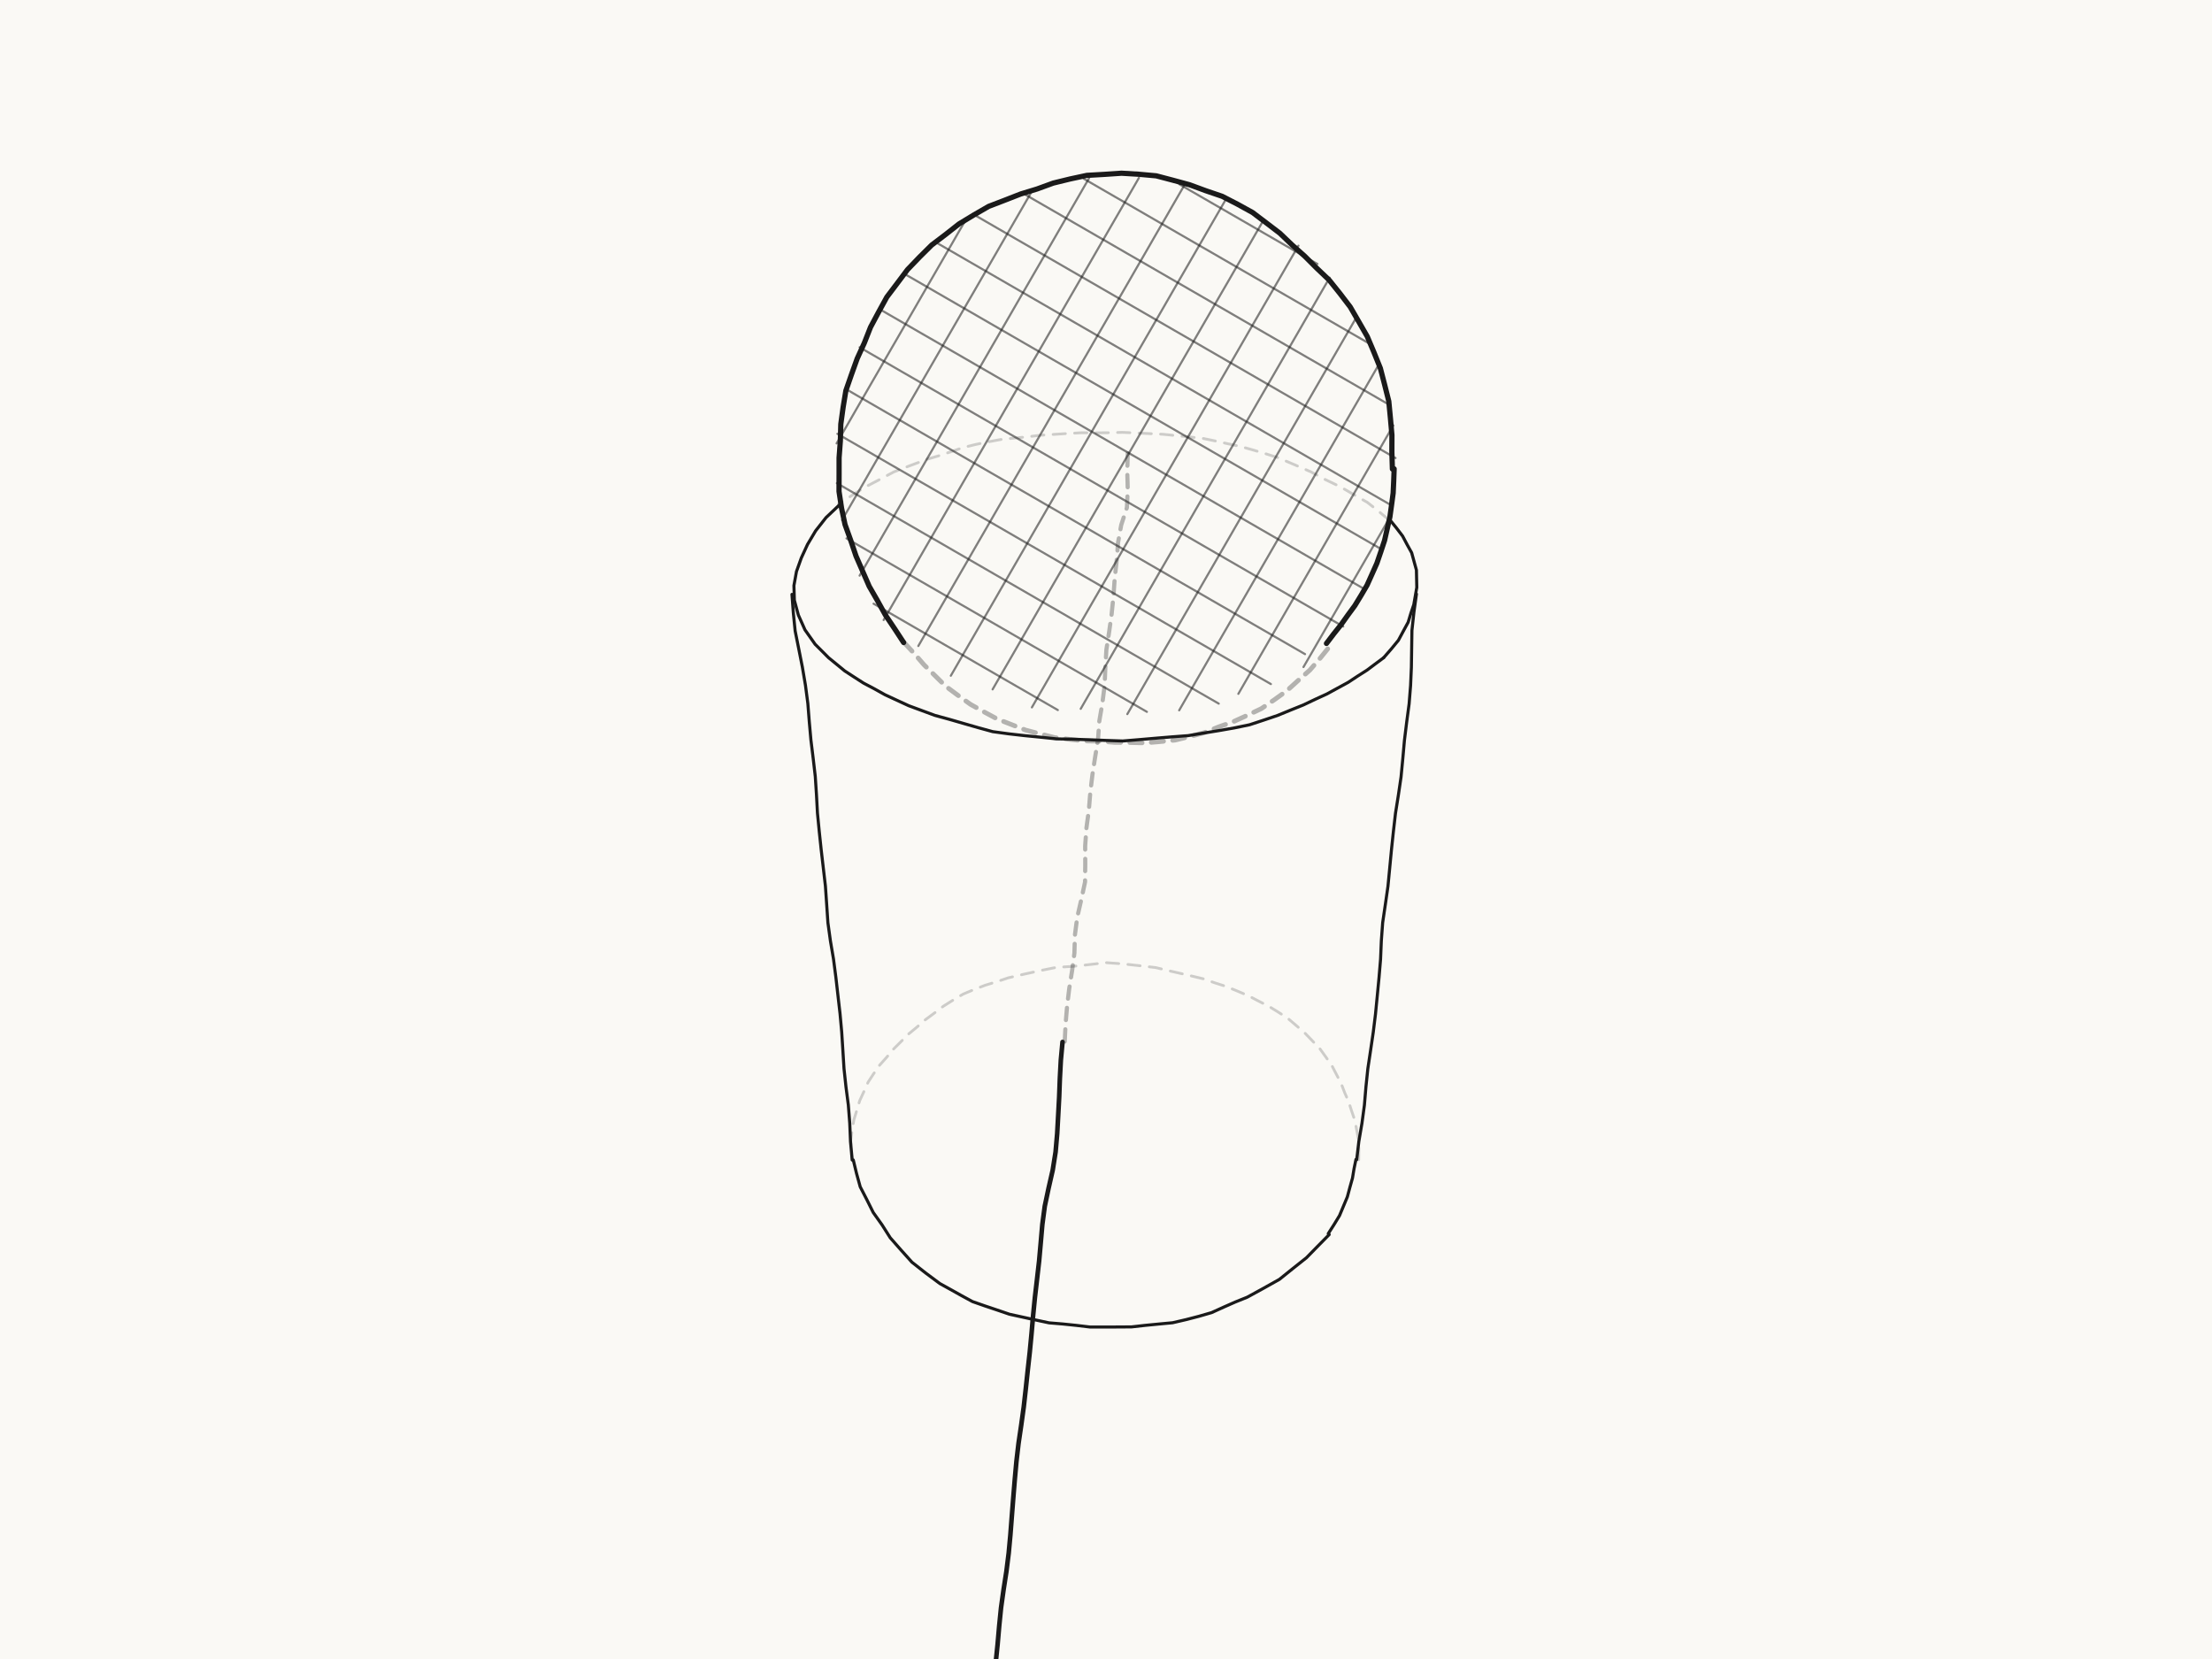
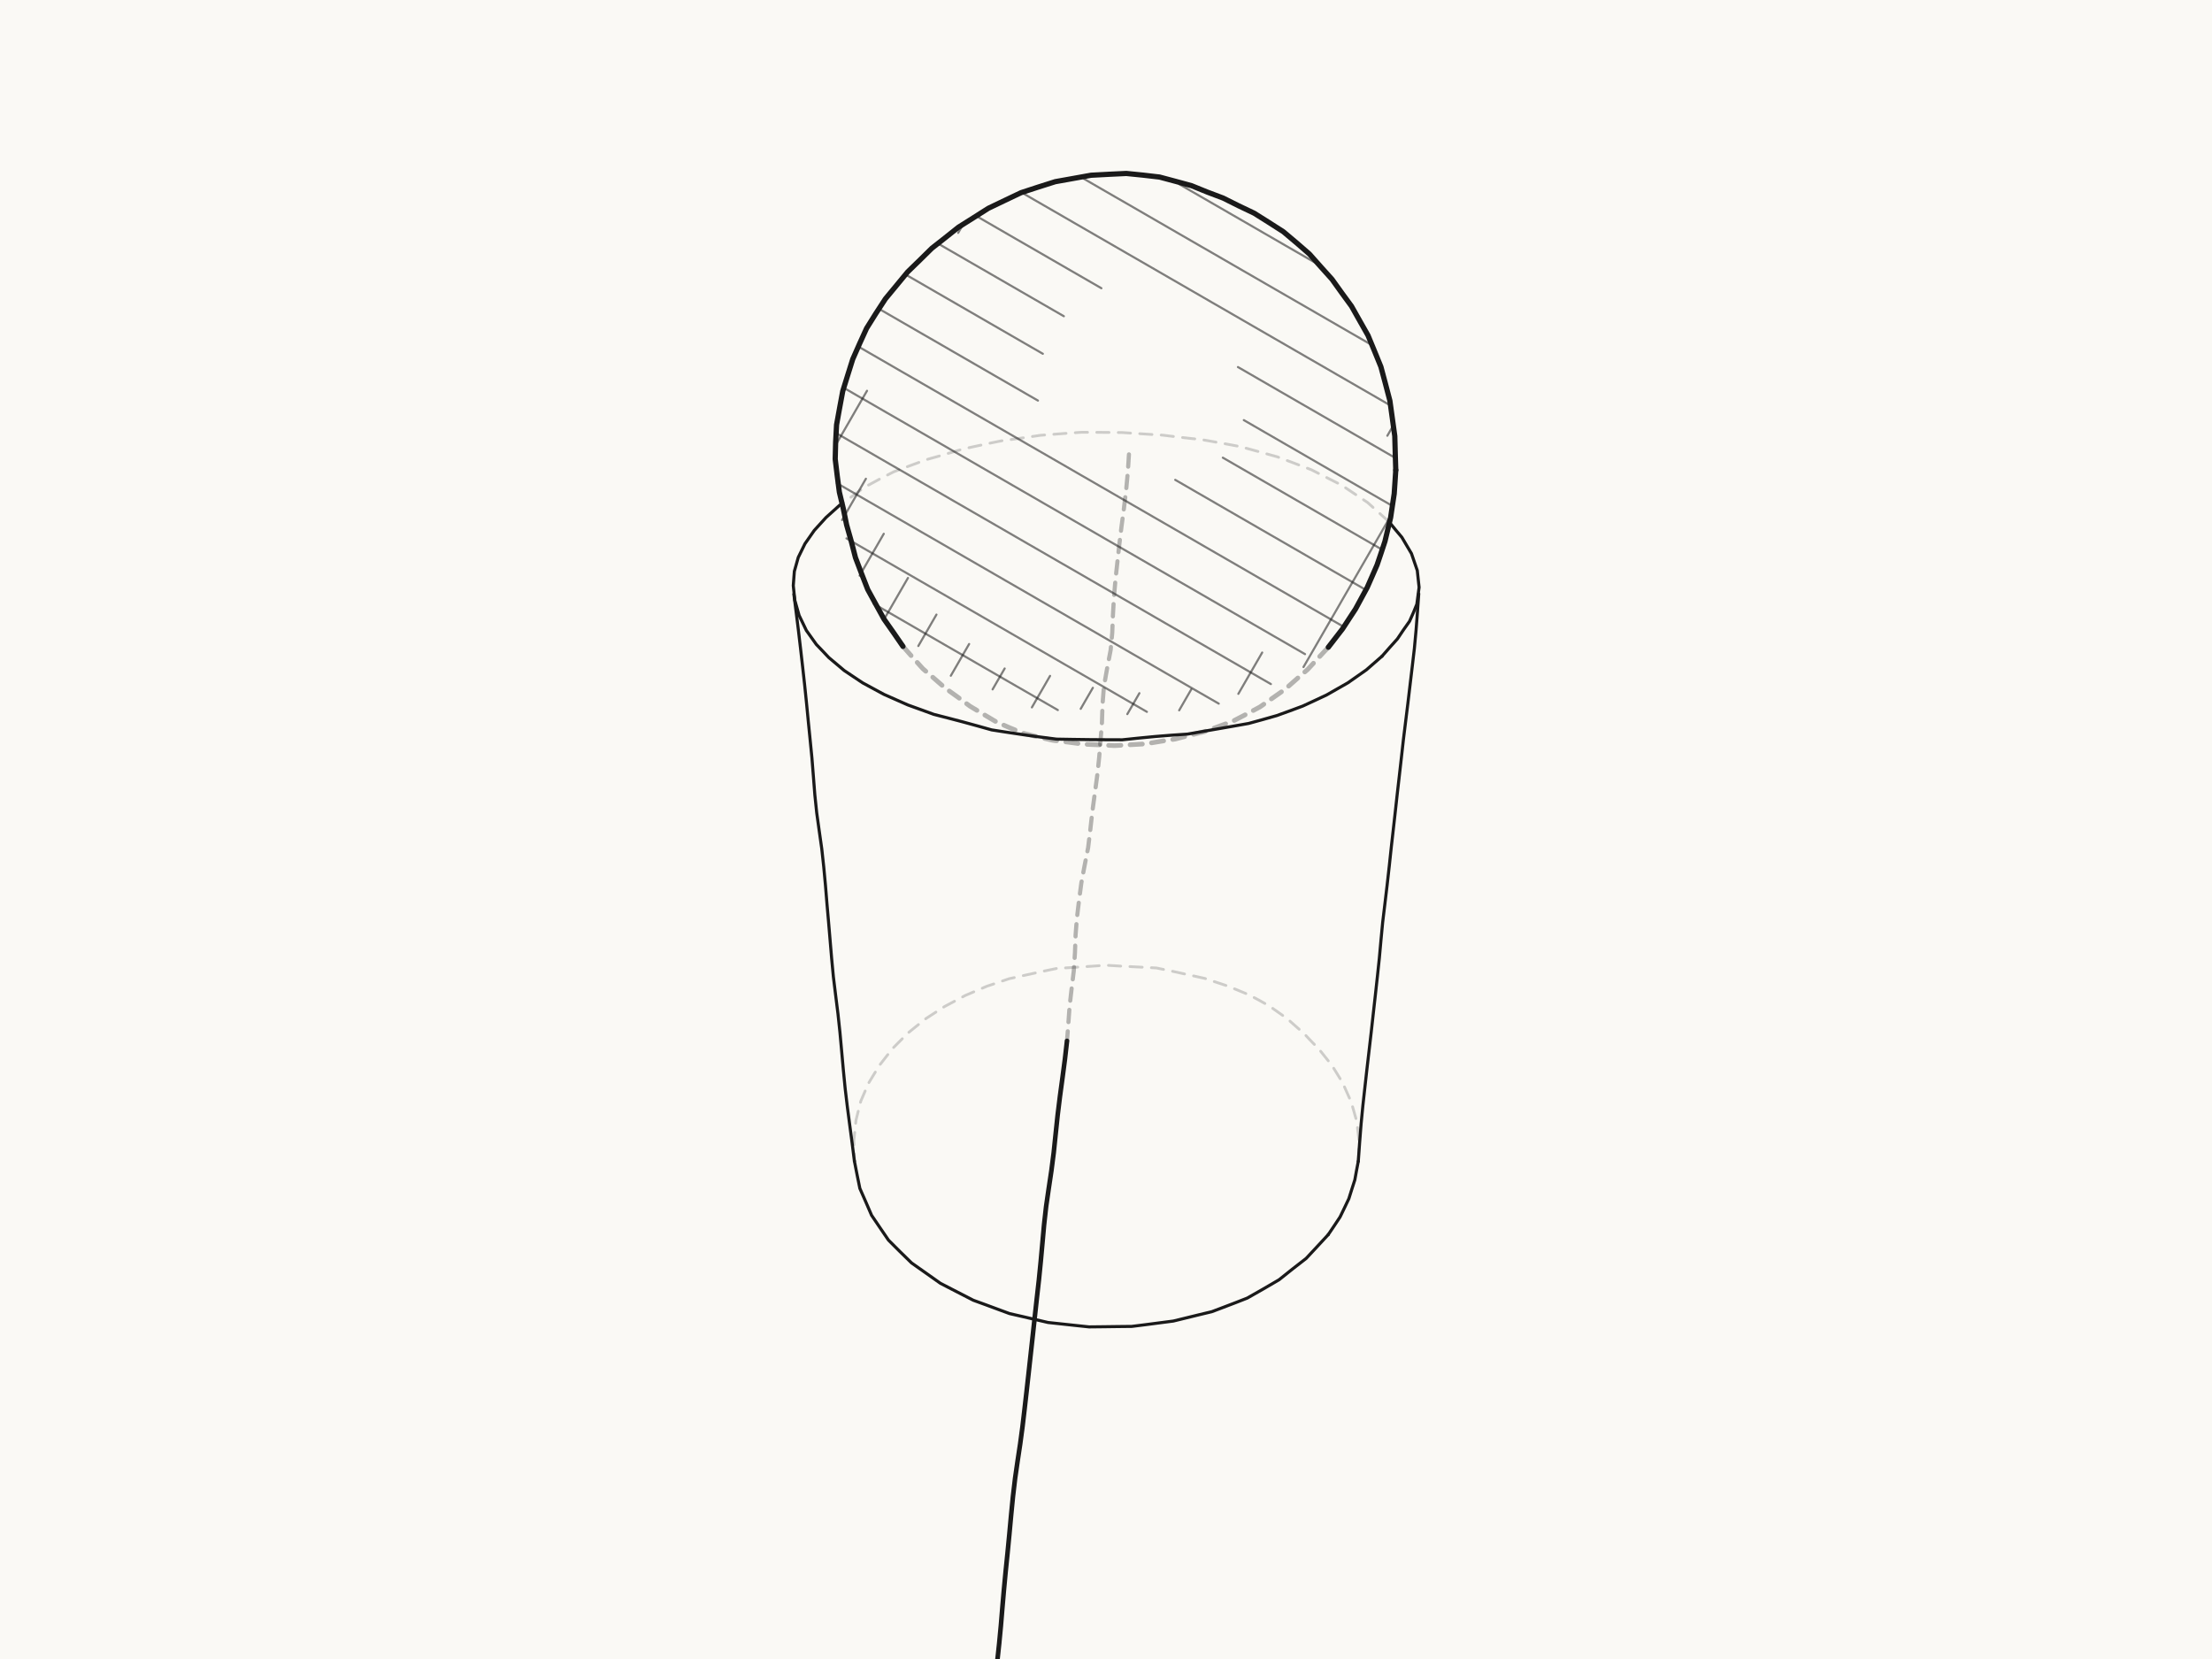
<svg xmlns="http://www.w3.org/2000/svg" viewBox="0 0 720 540" width="720" height="540">
  <rect width="720" height="540" fill="#faf9f5" />
  <polyline points="383.89,59.98 387.35,61.98 390.8,63.97 394.26,65.97 397.72,67.96 401.17,69.96 404.63,71.95 408.09,73.95 411.54,75.95 415,77.94 418.45,79.94 421.91,81.93 425.37,83.93 428.82,85.92" fill="none" stroke="#1a1a1a" stroke-width="0.7" stroke-opacity="0.55" stroke-linecap="round" stroke-linejoin="round" />
  <polyline points="352.79,58.19 356.25,60.19 359.71,62.19 363.17,64.19 366.64,66.18 370.1,68.18 373.56,70.18 377.02,72.18 380.48,74.18 383.94,76.18 387.41,78.18 390.87,80.18 394.33,82.17 397.79,84.17 401.25,86.17 404.71,88.17 408.18,90.17 411.64,92.17 415.1,94.17 418.56,96.16 422.02,98.16 425.49,100.16 428.95,102.16 432.41,104.16 435.87,106.16 439.33,108.16 442.79,110.15 446.26,112.15" fill="none" stroke="#1a1a1a" stroke-width="0.7" stroke-opacity="0.55" stroke-linecap="round" stroke-linejoin="round" />
  <polyline points="332.9,62.87 336.32,64.85 339.73,66.82 343.15,68.79 346.56,70.76 349.98,72.74 353.4,74.71 356.81,76.68 360.23,78.65 363.65,80.63 367.06,82.6 370.48,84.57 373.9,86.54 377.31,88.51 380.73,90.49 384.15,92.46 387.56,94.43 390.98,96.4 394.39,98.38 397.81,100.35 401.23,102.32 404.64,104.29 408.06,106.27 411.48,108.24 414.89,110.21 418.31,112.18 421.73,114.16 425.14,116.13 428.56,118.1 431.98,120.07 435.39,122.05 438.81,124.02 442.22,125.99 445.64,127.96 449.06,129.94 452.47,131.91" fill="none" stroke="#1a1a1a" stroke-width="0.7" stroke-opacity="0.55" stroke-linecap="round" stroke-linejoin="round" />
-   <polyline points="317.47,70.13 320.89,72.1 324.31,74.08 327.72,76.05 331.14,78.03 334.56,80 337.98,81.97 341.4,83.95 344.82,85.92 348.24,87.9 351.66,89.87 355.08,91.84 358.5,93.82 361.92,95.79 365.34,97.77 368.75,99.74 372.17,101.71 375.59,103.69 379.01,105.66 382.43,107.64 385.85,109.61 389.27,111.58 392.69,113.56 396.11,115.53 399.53,117.51 402.95,119.48 406.37,121.45 409.79,123.43 413.2,125.4 416.62,127.38 420.04,129.35 423.46,131.33 426.88,133.3 430.3,135.27 433.72,137.25 437.14,139.22 440.56,141.2 443.98,143.17 447.4,145.14 450.82,147.12 454.23,149.09" fill="none" stroke="#1a1a1a" stroke-width="0.7" stroke-opacity="0.55" stroke-linecap="round" stroke-linejoin="round" />
-   <polyline points="304.93,79.05 308.37,81.04 311.82,83.03 315.26,85.02 318.71,87.01 322.16,89 325.6,90.99 329.05,92.98 332.49,94.97 335.94,96.96 339.39,98.95 342.83,100.94 346.28,102.93 349.72,104.92 353.17,106.91 356.62,108.9 360.06,110.89 363.51,112.88 366.95,114.87 370.4,116.86 373.85,118.85 377.29,120.83 380.74,122.82 384.18,124.81 387.63,126.8 391.08,128.79 394.52,130.78 397.97,132.77 401.41,134.76 404.86,136.75 408.31,138.74 411.75,140.73 415.2,142.72 418.64,144.71 422.09,146.7 425.54,148.69 428.98,150.68 432.43,152.67 435.88,154.66 439.32,156.65 442.77,158.64 446.21,160.63 449.66,162.62 453.11,164.61" fill="none" stroke="#1a1a1a" stroke-width="0.7" stroke-opacity="0.55" stroke-linecap="round" stroke-linejoin="round" />
-   <polyline points="294.63,89.28 298.08,91.27 301.53,93.26 304.97,95.25 308.42,97.24 311.87,99.23 315.31,101.22 318.76,103.21 322.2,105.2 325.65,107.19 329.1,109.18 332.54,111.17 335.99,113.16 339.44,115.15 342.88,117.14 346.33,119.13 349.78,121.11 353.22,123.1 356.67,125.09 360.12,127.08 363.56,129.07 367.01,131.06 370.46,133.05 373.9,135.04 377.35,137.03 380.8,139.02 384.24,141.01 387.69,143 391.14,144.99 394.58,146.98 398.03,148.97 401.48,150.96 404.92,152.95 408.37,154.94 411.82,156.93 415.26,158.92 418.71,160.91 422.15,162.9 425.6,164.89 429.05,166.88 432.49,168.87 435.94,170.86 439.39,172.85 442.83,174.84 446.28,176.83 449.73,178.82" fill="none" stroke="#1a1a1a" stroke-width="0.7" stroke-opacity="0.55" stroke-linecap="round" stroke-linejoin="round" />
-   <polyline points="286.29,100.63 289.73,102.61 293.17,104.6 296.6,106.58 300.04,108.57 303.48,110.55 306.92,112.53 310.35,114.52 313.79,116.5 317.23,118.49 320.66,120.47 324.1,122.46 327.54,124.44 330.97,126.42 334.41,128.41 337.85,130.39 341.29,132.38 344.72,134.36 348.16,136.35 351.6,138.33 355.03,140.32 358.47,142.3 361.91,144.28 365.34,146.27 368.78,148.25 372.22,150.24 375.66,152.22 379.09,154.21 382.53,156.19 385.97,158.17 389.4,160.16 392.84,162.14 396.28,164.13 399.71,166.11 403.15,168.1 406.59,170.08 410.03,172.07 413.46,174.05 416.9,176.03 420.34,178.02 423.77,180 427.21,181.99 430.65,183.97 434.08,185.96 437.52,187.94 440.96,189.92 444.4,191.91" fill="none" stroke="#1a1a1a" stroke-width="0.7" stroke-opacity="0.55" stroke-linecap="round" stroke-linejoin="round" />
+   <polyline points="317.47,70.13 320.89,72.1 324.31,74.08 327.72,76.05 331.14,78.03 334.56,80 337.98,81.97 341.4,83.95 344.82,85.92 348.24,87.9 351.66,89.87 355.08,91.84 358.5,93.82" fill="none" stroke="#1a1a1a" stroke-width="0.7" stroke-opacity="0.55" stroke-linecap="round" stroke-linejoin="round" />
+   <polyline points="402.95,119.48 406.37,121.45 409.79,123.43 413.2,125.4 416.62,127.38 420.04,129.35 423.46,131.33 426.88,133.3 430.3,135.27 433.72,137.25 437.14,139.22 440.56,141.2 443.98,143.17 447.4,145.14 450.82,147.12 454.23,149.09" fill="none" stroke="#1a1a1a" stroke-width="0.7" stroke-opacity="0.55" stroke-linecap="round" stroke-linejoin="round" />
+   <polyline points="304.93,79.05 308.37,81.04 311.82,83.03 315.26,85.02 318.71,87.01 322.16,89 325.6,90.99 329.05,92.98 332.49,94.97 335.94,96.96 339.39,98.95 342.83,100.94 346.28,102.93" fill="none" stroke="#1a1a1a" stroke-width="0.7" stroke-opacity="0.55" stroke-linecap="round" stroke-linejoin="round" />
+   <polyline points="404.86,136.75 408.31,138.74 411.75,140.73 415.2,142.72 418.64,144.71 422.09,146.7 425.54,148.69 428.98,150.68 432.43,152.67 435.88,154.66 439.32,156.65 442.77,158.64 446.21,160.63 449.66,162.62 453.11,164.61" fill="none" stroke="#1a1a1a" stroke-width="0.7" stroke-opacity="0.55" stroke-linecap="round" stroke-linejoin="round" />
+   <polyline points="294.63,89.28 298.08,91.27 301.53,93.26 304.97,95.25 308.42,97.24 311.87,99.23 315.31,101.22 318.76,103.21 322.2,105.2 325.65,107.19 329.1,109.18 332.54,111.17 335.99,113.16 339.44,115.15" fill="none" stroke="#1a1a1a" stroke-width="0.7" stroke-opacity="0.55" stroke-linecap="round" stroke-linejoin="round" />
+   <polyline points="398.03,148.97 401.48,150.96 404.92,152.95 408.37,154.94 411.82,156.93 415.26,158.92 418.71,160.91 422.15,162.9 425.6,164.89 429.05,166.88 432.49,168.87 435.94,170.86 439.39,172.85 442.83,174.84 446.28,176.83 449.73,178.82" fill="none" stroke="#1a1a1a" stroke-width="0.7" stroke-opacity="0.55" stroke-linecap="round" stroke-linejoin="round" />
+   <polyline points="286.29,100.63 289.73,102.61 293.17,104.6 296.6,106.58 300.04,108.57 303.48,110.55 306.92,112.53 310.35,114.52 313.79,116.5 317.23,118.49 320.66,120.47 324.1,122.46 327.54,124.44 330.97,126.42 334.41,128.41 337.85,130.39" fill="none" stroke="#1a1a1a" stroke-width="0.7" stroke-opacity="0.55" stroke-linecap="round" stroke-linejoin="round" />
+   <polyline points="382.53,156.19 385.97,158.17 389.4,160.16 392.84,162.14 396.28,164.13 399.71,166.11 403.15,168.1 406.59,170.08 410.03,172.07 413.46,174.05 416.9,176.03 420.34,178.02 423.77,180 427.21,181.99 430.65,183.97 434.08,185.96 437.52,187.94 440.96,189.92 444.4,191.91" fill="none" stroke="#1a1a1a" stroke-width="0.7" stroke-opacity="0.55" stroke-linecap="round" stroke-linejoin="round" />
  <polyline points="279.8,113.04 283.22,115.02 286.64,116.99 290.06,118.97 293.48,120.95 296.91,122.92 300.33,124.9 303.75,126.87 307.17,128.85 310.6,130.83 314.02,132.8 317.44,134.78 320.86,136.75 324.29,138.73 327.71,140.7 331.13,142.68 334.55,144.66 337.97,146.63 341.4,148.61 344.82,150.58 348.24,152.56 351.66,154.54 355.09,156.51 358.51,158.49 361.93,160.46 365.35,162.44 368.78,164.42 372.2,166.39 375.62,168.37 379.04,170.34 382.47,172.32 385.89,174.29 389.31,176.27 392.73,178.25 396.15,180.22 399.58,182.2 403,184.17 406.42,186.15 409.84,188.13 413.27,190.1 416.69,192.08 420.11,194.05 423.53,196.03 426.96,198.01 430.38,199.98 433.8,201.96 437.22,203.93" fill="none" stroke="#1a1a1a" stroke-width="0.7" stroke-opacity="0.55" stroke-linecap="round" stroke-linejoin="round" />
  <polyline points="275.16,126.53 278.56,128.5 281.96,130.46 285.36,132.42 288.76,134.39 292.17,136.35 295.57,138.31 298.97,140.28 302.37,142.24 305.77,144.2 309.17,146.17 312.57,148.13 315.97,150.09 319.37,152.06 322.77,154.02 326.17,155.98 329.57,157.95 332.97,159.91 336.37,161.87 339.77,163.84 343.17,165.8 346.57,167.76 349.97,169.73 353.37,171.69 356.77,173.65 360.17,175.62 363.57,177.58 366.98,179.54 370.38,181.5 373.78,183.47 377.18,185.43 380.58,187.39 383.98,189.36 387.38,191.32 390.78,193.28 394.18,195.25 397.58,197.21 400.98,199.17 404.38,201.14 407.78,203.1 411.18,205.06 414.58,207.03 417.98,208.99 421.38,210.95 424.78,212.92" fill="none" stroke="#1a1a1a" stroke-width="0.7" stroke-opacity="0.55" stroke-linecap="round" stroke-linejoin="round" />
  <polyline points="272.57,141.2 276.01,143.19 279.45,145.17 282.89,147.16 286.33,149.15 289.77,151.14 293.22,153.12 296.66,155.11 300.1,157.1 303.54,159.08 306.98,161.07 310.42,163.06 313.86,165.04 317.31,167.03 320.75,169.02 324.19,171 327.63,172.99 331.07,174.98 334.51,176.97 337.95,178.95 341.4,180.94 344.84,182.93 348.28,184.91 351.72,186.9 355.16,188.89 358.6,190.87 362.05,192.86 365.49,194.85 368.93,196.83 372.37,198.82 375.81,200.81 379.25,202.8 382.69,204.78 386.14,206.77 389.58,208.76 393.02,210.74 396.46,212.73 399.9,214.72 403.34,216.7 406.78,218.69 410.23,220.68 413.67,222.66" fill="none" stroke="#1a1a1a" stroke-width="0.7" stroke-opacity="0.55" stroke-linecap="round" stroke-linejoin="round" />
  <polyline points="272.4,157.27 275.85,159.26 279.31,161.26 282.76,163.25 286.21,165.24 289.66,167.24 293.12,169.23 296.57,171.22 300.02,173.22 303.48,175.21 306.93,177.2 310.38,179.2 313.83,181.19 317.29,183.19 320.74,185.18 324.19,187.17 327.64,189.17 331.1,191.16 334.55,193.15 338,195.15 341.45,197.14 344.91,199.13 348.36,201.13 351.81,203.12 355.27,205.11 358.72,207.11 362.17,209.1 365.62,211.09 369.08,213.09 372.53,215.08 375.98,217.07 379.43,219.07 382.89,221.06 386.34,223.05 389.79,225.05 393.25,227.04 396.7,229.03" fill="none" stroke="#1a1a1a" stroke-width="0.7" stroke-opacity="0.55" stroke-linecap="round" stroke-linejoin="round" />
  <polyline points="275.53,175.24 278.9,177.19 282.28,179.14 285.65,181.08 289.02,183.03 292.39,184.98 295.76,186.92 299.13,188.87 302.51,190.82 305.88,192.76 309.25,194.71 312.62,196.66 315.99,198.6 319.37,200.55 322.74,202.5 326.11,204.44 329.48,206.39 332.85,208.34 336.22,210.29 339.6,212.23 342.97,214.18 346.34,216.13 349.71,218.07 353.08,220.02 356.46,221.97 359.83,223.91 363.2,225.86 366.57,227.81 369.94,229.75 373.31,231.7" fill="none" stroke="#1a1a1a" stroke-width="0.7" stroke-opacity="0.55" stroke-linecap="round" stroke-linejoin="round" />
  <polyline points="284.35,196.5 287.69,198.43 291.02,200.35 294.35,202.27 297.68,204.2 301.01,206.12 304.34,208.04 307.67,209.97 311.01,211.89 314.34,213.81 317.67,215.74 321,217.66 324.33,219.58 327.66,221.51 330.99,223.43 334.33,225.35 337.66,227.28 340.99,229.2 344.32,231.12" fill="none" stroke="#1a1a1a" stroke-width="0.7" stroke-opacity="0.55" stroke-linecap="round" stroke-linejoin="round" />
  <polyline points="452.44,168.35 450.56,171.6 448.69,174.85 446.81,178.1 444.93,181.36 443.05,184.61 441.18,187.86 439.3,191.11 437.42,194.36 435.55,197.61 433.67,200.87 431.79,204.12 429.91,207.37 428.04,210.62 426.16,213.87 424.28,217.12" fill="none" stroke="#1a1a1a" stroke-width="0.7" stroke-opacity="0.55" stroke-linecap="round" stroke-linejoin="round" />
-   <polyline points="453.52,138.47 451.58,141.83 449.64,145.19 447.7,148.55 445.76,151.91 443.82,155.27 441.88,158.63 439.94,161.99 438,165.35 436.06,168.71 434.12,172.07 432.18,175.43 430.24,178.79 428.3,182.15 426.36,185.51 424.42,188.87 422.48,192.23 420.54,195.59 418.6,198.96 416.66,202.32 414.72,205.68 412.78,209.04 410.84,212.4 408.9,215.76 406.96,219.12 405.02,222.48 403.08,225.84" fill="none" stroke="#1a1a1a" stroke-width="0.7" stroke-opacity="0.55" stroke-linecap="round" stroke-linejoin="round" />
-   <polyline points="448.83,118.61 446.86,122.02 444.89,125.44 442.92,128.85 440.95,132.26 438.98,135.67 437.01,139.08 435.04,142.5 433.07,145.91 431.1,149.32 429.13,152.73 427.16,156.14 425.19,159.56 423.22,162.97 421.25,166.38 419.28,169.79 417.31,173.2 415.34,176.62 413.37,180.03 411.4,183.44 409.43,186.85 407.46,190.26 405.49,193.68 403.52,197.09 401.55,200.5 399.58,203.91 397.61,207.32 395.64,210.73 393.67,214.15 391.7,217.56 389.73,220.97 387.76,224.38 385.79,227.79 383.82,231.21" fill="none" stroke="#1a1a1a" stroke-width="0.7" stroke-opacity="0.55" stroke-linecap="round" stroke-linejoin="round" />
-   <polyline points="441.63,103.07 439.67,106.47 437.7,109.88 435.74,113.28 433.77,116.69 431.81,120.09 429.84,123.5 427.87,126.9 425.91,130.3 423.94,133.71 421.98,137.11 420.01,140.52 418.05,143.92 416.08,147.33 414.12,150.73 412.15,154.14 410.18,157.54 408.22,160.94 406.25,164.35 404.29,167.75 402.32,171.16 400.36,174.56 398.39,177.97 396.43,181.37 394.46,184.78 392.49,188.18 390.53,191.58 388.56,194.99 386.6,198.39 384.63,201.8 382.67,205.2 380.7,208.61 378.74,212.01 376.77,215.41 374.8,218.82 372.84,222.22 370.87,225.63 368.91,229.03 366.94,232.44" fill="none" stroke="#1a1a1a" stroke-width="0.7" stroke-opacity="0.55" stroke-linecap="round" stroke-linejoin="round" />
-   <polyline points="432.79,90.39 430.81,93.81 428.83,97.24 426.86,100.66 424.88,104.08 422.91,107.51 420.93,110.93 418.95,114.35 416.98,117.77 415,121.2 413.03,124.62 411.05,128.04 409.07,131.46 407.1,134.89 405.12,138.31 403.14,141.73 401.17,145.16 399.19,148.58 397.22,152 395.24,155.42 393.26,158.85 391.29,162.27 389.31,165.69 387.34,169.11 385.36,172.54 383.38,175.96 381.41,179.38 379.43,182.81 377.45,186.23 375.48,189.65 373.5,193.07 371.53,196.5 369.55,199.92 367.57,203.34 365.6,206.77 363.62,210.19 361.65,213.61 359.67,217.03 357.69,220.46 355.72,223.88 353.74,227.3 351.77,230.72" fill="none" stroke="#1a1a1a" stroke-width="0.7" stroke-opacity="0.55" stroke-linecap="round" stroke-linejoin="round" />
-   <polyline points="422.64,79.97 420.66,83.39 418.69,86.8 416.72,90.22 414.75,93.63 412.78,97.05 410.81,100.46 408.83,103.88 406.86,107.29 404.89,110.71 402.92,114.13 400.95,117.54 398.97,120.96 397,124.37 395.03,127.79 393.06,131.2 391.09,134.62 389.12,138.03 387.14,141.45 385.17,144.86 383.2,148.28 381.23,151.69 379.26,155.11 377.28,158.52 375.31,161.94 373.34,165.36 371.37,168.77 369.4,172.19 367.42,175.6 365.45,179.02 363.48,182.43 361.51,185.85 359.54,189.26 357.57,192.68 355.59,196.09 353.62,199.51 351.65,202.92 349.68,206.34 347.71,209.75 345.73,213.17 343.76,216.59 341.79,220 339.82,223.42 337.85,226.83 335.88,230.25" fill="none" stroke="#1a1a1a" stroke-width="0.7" stroke-opacity="0.55" stroke-linecap="round" stroke-linejoin="round" />
-   <polyline points="411.34,71.54 409.38,74.93 407.42,78.33 405.46,81.73 403.5,85.12 401.54,88.52 399.58,91.92 397.61,95.31 395.65,98.71 393.69,102.11 391.73,105.5 389.77,108.9 387.81,112.3 385.85,115.69 383.89,119.09 381.93,122.49 379.96,125.88 378,129.28 376.04,132.68 374.08,136.07 372.12,139.47 370.16,142.87 368.2,146.26 366.24,149.66 364.28,153.06 362.31,156.45 360.35,159.85 358.39,163.25 356.43,166.64 354.47,170.04 352.51,173.44 350.55,176.83 348.59,180.23 346.63,183.63 344.67,187.02 342.7,190.42 340.74,193.82 338.78,197.21 336.82,200.61 334.86,204.01 332.9,207.4 330.94,210.8 328.98,214.2 327.02,217.59 325.05,220.99 323.09,224.39" fill="none" stroke="#1a1a1a" stroke-width="0.7" stroke-opacity="0.55" stroke-linecap="round" stroke-linejoin="round" />
-   <polyline points="398.96,64.98 396.97,68.43 394.98,71.87 392.99,75.32 391,78.76 389.02,82.2 387.03,85.65 385.04,89.09 383.05,92.53 381.06,95.98 379.08,99.42 377.09,102.87 375.1,106.31 373.11,109.75 371.12,113.2 369.13,116.64 367.15,120.08 365.16,123.53 363.17,126.97 361.18,130.42 359.19,133.86 357.21,137.3 355.22,140.75 353.23,144.19 351.24,147.63 349.25,151.08 347.26,154.52 345.28,157.96 343.29,161.41 341.3,164.85 339.31,168.3 337.32,171.74 335.33,175.18 333.35,178.63 331.36,182.07 329.37,185.51 327.38,188.96 325.39,192.4 323.41,195.85 321.42,199.29 319.43,202.73 317.44,206.18 315.45,209.62 313.46,213.06 311.48,216.51 309.49,219.95" fill="none" stroke="#1a1a1a" stroke-width="0.7" stroke-opacity="0.55" stroke-linecap="round" stroke-linejoin="round" />
-   <polyline points="385.46,60.37 383.49,63.77 381.52,67.18 379.56,70.59 377.59,73.99 375.62,77.4 373.66,80.81 371.69,84.22 369.72,87.62 367.76,91.03 365.79,94.44 363.82,97.84 361.85,101.25 359.89,104.66 357.92,108.06 355.95,111.47 353.99,114.88 352.02,118.28 350.05,121.69 348.09,125.1 346.12,128.51 344.15,131.91 342.18,135.32 340.22,138.73 338.25,142.13 336.28,145.54 334.32,148.95 332.35,152.35 330.38,155.76 328.42,159.17 326.45,162.57 324.48,165.98 322.51,169.39 320.55,172.8 318.58,176.2 316.61,179.61 314.65,183.02 312.68,186.42 310.71,189.83 308.75,193.24 306.78,196.64 304.81,200.05 302.84,203.46 300.88,206.86 298.91,210.27" fill="none" stroke="#1a1a1a" stroke-width="0.7" stroke-opacity="0.55" stroke-linecap="round" stroke-linejoin="round" />
-   <polyline points="370.72,57.89 368.75,61.31 366.77,64.74 364.79,68.17 362.81,71.59 360.83,75.02 358.85,78.45 356.87,81.88 354.9,85.3 352.92,88.73 350.94,92.16 348.96,95.58 346.98,99.01 345,102.44 343.02,105.87 341.05,109.29 339.07,112.72 337.09,116.15 335.11,119.57 333.13,123 331.15,126.43 329.17,129.86 327.19,133.28 325.22,136.71 323.24,140.14 321.26,143.56 319.28,146.99 317.3,150.42 315.32,153.84 313.34,157.27 311.37,160.7 309.39,164.13 307.41,167.55 305.43,170.98 303.45,174.41 301.47,177.83 299.49,181.26 297.52,184.69 295.54,188.12 293.56,191.54 291.58,194.97 289.6,198.4 287.62,201.82" fill="none" stroke="#1a1a1a" stroke-width="0.7" stroke-opacity="0.55" stroke-linecap="round" stroke-linejoin="round" />
-   <polyline points="354.49,58.01 352.52,61.41 350.56,64.81 348.59,68.22 346.63,71.62 344.66,75.03 342.7,78.43 340.73,81.84 338.77,85.24 336.8,88.64 334.83,92.05 332.87,95.45 330.9,98.86 328.94,102.26 326.97,105.67 325.01,109.07 323.04,112.47 321.08,115.88 319.11,119.28 317.15,122.69 315.18,126.09 313.21,129.5 311.25,132.9 309.28,136.3 307.32,139.71 305.35,143.11 303.39,146.52 301.42,149.92 299.46,153.33 297.49,156.73 295.53,160.13 293.56,163.54 291.59,166.94 289.63,170.35 287.66,173.75 285.7,177.16 283.73,180.56 281.77,183.96 279.8,187.37" fill="none" stroke="#1a1a1a" stroke-width="0.7" stroke-opacity="0.55" stroke-linecap="round" stroke-linejoin="round" />
-   <polyline points="336.15,61.77 334.21,65.13 332.27,68.49 330.33,71.85 328.39,75.21 326.45,78.57 324.51,81.93 322.57,85.29 320.63,88.65 318.69,92.01 316.75,95.37 314.81,98.72 312.88,102.08 310.94,105.44 309,108.8 307.06,112.16 305.12,115.52 303.18,118.88 301.24,122.24 299.3,125.6 297.36,128.96 295.42,132.32 293.48,135.68 291.54,139.03 289.6,142.39 287.66,145.75 285.72,149.11 283.78,152.47 281.85,155.83 279.91,159.19 277.97,162.55 276.03,165.91 274.09,169.27" fill="none" stroke="#1a1a1a" stroke-width="0.7" stroke-opacity="0.55" stroke-linecap="round" stroke-linejoin="round" />
-   <polyline points="313.86,72.38 311.88,75.8 309.91,79.23 307.93,82.65 305.95,86.08 303.97,89.51 301.99,92.93 300.01,96.36 298.04,99.79 296.06,103.21 294.08,106.64 292.1,110.07 290.12,113.49 288.14,116.92 286.17,120.35 284.19,123.77 282.21,127.2 280.23,130.62 278.25,134.05 276.28,137.48 274.3,140.9 272.32,144.33" fill="none" stroke="#1a1a1a" stroke-width="0.7" stroke-opacity="0.55" stroke-linecap="round" stroke-linejoin="round" />
-   <polyline points="453.22,152.66 453.05,147.13 453.07,141.64 452.58,136.15 452.05,130.62 450.7,125.24 449.3,119.85 447.22,114.69 445.05,109.55 442.28,104.72 439.49,99.9 436.11,95.48 432.64,91.15 428.62,87.32 424.72,83.42 420.6,79.75 416.59,75.92 412.18,72.55 407.71,69.17 402.81,66.47 397.82,63.9 392.51,62.09 387.24,60.15 381.81,58.67 376.34,57.23 370.7,56.72 365.06,56.38 359.43,56.76 353.8,57.08 348.28,58.26 342.84,59.59 337.57,61.51 332.24,63.14 327.04,65.17 321.8,67.18 316.94,69.99 312.14,72.9 307.73,76.37 303.26,79.76 299.28,83.71 295.39,87.76 292.03,92.24 288.66,96.7 285.97,101.6 283.35,106.51 281.32,111.67 279.02,116.7 277.15,121.9 275.33,127.14 274.43,132.59 273.68,138.05 273.53,143.55 273.12,149.01 273.12,154.48 273.1,159.97 273.92,165.38 275.05,170.73 276.9,175.86 278.63,180.99 280.78,185.92 282.93,190.85 285.6,195.49 288.19,200.17 291.16,204.6 294.13,209.14" fill="none" stroke="#1a1a1a" stroke-width="1.7" stroke-linecap="round" stroke-linejoin="round" />
-   <polyline points="294.14,208.99 297.54,212.67 300.79,216.42 304.32,219.9 307.87,223.4 311.86,226.36 315.9,229.27 320.23,231.68 324.6,234.03 329.21,235.83 333.81,237.63 338.58,238.89 343.35,240.1 348.24,240.66 353.11,241.17 357.99,241.25 362.85,241.65 367.73,241.69 372.65,241.82 377.57,241.4 382.51,240.9 387.33,239.74 392.13,238.43 396.75,236.57 401.46,234.9 406.03,232.82 410.58,230.65 414.75,227.8 418.85,224.85 422.6,221.45 426.38,218.09 429.7,214.25 432.86,210.34" fill="none" stroke="#1a1a1a" stroke-width="1.53" stroke-opacity="0.32" stroke-dasharray="4,3" stroke-linecap="round" stroke-linejoin="round" />
-   <polyline points="431.76,209.44 434.1,206.36 436.48,203.37 438.71,200.24 441,197.12 443.02,193.81 444.98,190.46 446.58,186.9 448.17,183.34 449.44,179.63 450.67,175.92 451.54,172.09 452.41,168.26 452.95,164.37 453.47,160.48 453.65,156.55 453.79,152.61" fill="none" stroke="#1a1a1a" stroke-width="1.7" stroke-linecap="round" stroke-linejoin="round" />
-   <polyline points="441.6,377.47 442.3,371.54 443.31,365.64 444.11,359.72 444.61,353.77 445.23,347.83 446.12,341.91 446.99,336 447.72,330.07 448.3,324.13 448.87,318.18 449.37,312.23 449.62,306.25 450.06,300.29 450.93,294.38 451.78,288.46 452.35,282.52 452.92,276.57 453.55,270.63 454.23,264.7 455.17,258.79 456.04,252.88 456.61,246.93 457.14,240.98 457.87,235.05 458.66,229.13 459.14,223.17 459.4,217.2 459.49,211.2 459.58,205.2 460.23,199.27 461.05,193.35" fill="none" stroke="#1a1a1a" stroke-width="1" stroke-linecap="round" stroke-linejoin="round" />
-   <polyline points="277.39,377.58 276.84,371.63 276.59,365.65 276.13,359.69 275.36,353.77 274.72,347.83 274.35,341.86 273.97,335.9 273.43,329.95 272.75,324.02 272.07,318.08 271.3,312.16 270.3,306.26 269.48,300.34 269.08,294.37 268.67,288.41 267.98,282.48 267.29,276.55 266.66,270.61 266.08,264.66 265.76,258.69 265.37,252.73 264.68,246.79 263.95,240.86 263.42,234.92 262.95,228.96 262.17,223.04 261.17,217.14 260,211.25 258.82,205.37 258.22,199.43 257.78,193.47" fill="none" stroke="#1a1a1a" stroke-width="1" stroke-linecap="round" stroke-linejoin="round" />
-   <polyline points="432.34,401.54 434.21,398.63 436.01,395.67 437.29,392.61 438.56,389.57 439.38,386.5 440.23,383.47 440.73,380.45 441.36,377.39" fill="none" stroke="#1a1a1a" stroke-width="1" stroke-linecap="round" stroke-linejoin="round" />
-   <polyline points="442.26,377.53 442.29,374.28 442.22,371.03 441.61,367.86 441.01,364.72 439.97,361.69 439,358.66 437.71,355.71 436.55,352.69 435.03,349.76 433.5,346.81 431.54,344.03 429.54,341.25 427.11,338.72 424.67,336.19 421.95,333.83 419.2,331.48 416.1,329.46 412.95,327.52 409.58,325.81 406.24,324.06 402.69,322.56 399.13,321.1 395.4,319.91 391.72,318.61 386.55,317.37 381.36,316.18 376.17,314.94 370.8,314.32 365.43,313.73 360,313.34 354.59,313.97 349.22,314.55 343.82,314.88 338.58,315.93 333.39,317.08 328.19,318.28 324.47,319.54 320.71,320.68 317.1,322.07 313.52,323.57 310.26,325.51 307.05,327.53 304.11,329.77 301.15,331.96 298.46,334.32 295.7,336.6 293.25,339.07 290.78,341.53 288.61,344.14 286.33,346.69 284.41,349.43 282.57,352.24 281.22,355.25 279.84,358.25 278.9,361.37 277.93,364.51 277.4,367.74 276.91,370.99 277.05,374.3 277.31,377.54" fill="none" stroke="#1a1a1a" stroke-width="0.9" stroke-opacity="0.2" stroke-dasharray="4,3" stroke-linecap="round" stroke-linejoin="round" />
-   <polyline points="277.74,377.56 278.8,381.96 280,386.31 282.16,390.5 284.24,394.67 287.11,398.7 289.77,402.89 293.27,406.87 296.84,410.85 301.33,414.38 305.91,417.79 309.45,419.75 312.97,421.72 316.54,423.66 320.55,425.06 324.57,426.41 328.58,427.78 332.87,428.72 337.15,429.66 341.44,430.58 345.9,430.95 350.36,431.41 354.8,431.94 359.3,431.95 363.81,431.93 368.32,431.9 372.76,431.4 377.2,430.97 381.68,430.55 385.95,429.56 390.17,428.47 394.38,427.25 398.23,425.5 402.06,423.81 405.96,422.24 411.2,419.37 416.43,416.44 420.83,412.9 425.25,409.39 428.95,405.61 432.65,401.85" fill="none" stroke="#1a1a1a" stroke-width="1" stroke-linecap="round" stroke-linejoin="round" />
-   <polyline points="450.38,214.08 452.82,211.28 455.18,208.41 456.77,205.45 458.35,202.54 459.23,199.63 460.18,196.82 461.16,191.21 461.04,185.55 459.49,179.92 457.99,177.22 456.54,174.48 454.54,171.86 452.48,169.31" fill="none" stroke="#1a1a1a" stroke-width="1" stroke-linecap="round" stroke-linejoin="round" />
-   <polyline points="452.3,169.41 448.74,166.42 445.1,163.54 440.7,161.02 436.35,158.48 431.44,156.13 426.64,153.56 421.3,151.24 415.93,148.95 412.02,147.71 408.1,146.54 404.15,145.42 399.99,144.51 395.84,143.59 391.66,142.72 387.31,142.24 382.96,141.81 378.62,141.36 374.19,141.14 369.76,140.93 365.33,140.73 360.89,140.85 356.44,140.89 351.99,140.86 347.57,141.1 343.16,141.38 338.75,141.66 334.43,142.18 330.1,142.61 325.75,143.05 321.58,143.83 317.45,144.7 313.33,145.72 309.47,147.06 305.62,148.34 301.72,149.5 296.31,151.53 290.92,153.62 286.14,156.17 281.34,158.69 277.11,161.38 272.9,164.06" fill="none" stroke="#1a1a1a" stroke-width="0.9" stroke-opacity="0.2" stroke-dasharray="4,3" stroke-linecap="round" stroke-linejoin="round" />
-   <polyline points="273.13,164.44 268.88,168.46 265.48,172.79 262.85,177.21 260.82,181.62 259.25,186.02 258.42,190.61 258.56,195.37 259.86,200.18 262.02,205.02 265.32,209.7 267.53,211.91 269.72,214.1 272.34,216.24 274.95,218.38 278.02,220.38 281.1,222.36 284.61,224.21 288.07,226.14 291.93,227.93 295.79,229.71 300.04,231.28 304.29,232.85 309,234.14 313.7,235.5 318.39,236.85 323.13,238.15 328.34,238.86 333.53,239.45 338.73,239.96 343.94,240.5 349.32,240.61 354.7,240.8 360.07,241.01 365.46,241.19 370.78,240.75 376.09,240.29 381.4,239.85 386.72,239.45 391.74,238.62 396.75,237.81 401.74,236.94 406.73,235.91 411.3,234.41 415.83,232.88 420.02,231.16 424.22,229.47 428.05,227.65 431.91,225.88 435.37,223.99 438.84,222.1 441.88,220.09 444.96,218.13 447.65,216.11 450.36,214.1" fill="none" stroke="#1a1a1a" stroke-width="1" stroke-linecap="round" stroke-linejoin="round" />
-   <polyline points="367.08,147.6 366.92,153.46 367.08,159.35 366.81,165.2 364.96,170.87 363.92,176.63 363.48,182.46 362.83,188.26 362.43,194.09 361.83,199.9 361.02,205.69 360.12,211.47 359.79,217.31 359.55,223.16 358.81,228.95 357.82,234.72 357.42,240.55 356.48,246.32 355.59,252.1 354.89,257.9 354.42,263.72 353.63,269.51 353.22,275.34 353.25,281.22 353.18,287.09 351.95,292.83 350.64,298.56 349.88,304.35 349.72,310.21 348.96,316 348.03,321.78 347.33,327.57 346.84,333.4 346.56,339.24" fill="none" stroke="#1a1a1a" stroke-width="1.35" stroke-opacity="0.32" stroke-dasharray="4,3" stroke-linecap="round" stroke-linejoin="round" />
-   <polyline points="345.85,339.16 345.3,345.11 344.98,351.09 344.76,357.07 344.44,363.05 344.11,369.02 343.59,374.98 342.65,380.88 341.31,386.75 340.07,392.62 339.28,398.54 338.76,404.5 338.23,410.45 337.55,416.38 336.86,422.32 336.27,428.26 335.75,434.22 335.18,440.16 334.52,446.1 333.89,452.04 333.22,457.98 332.4,463.9 331.53,469.81 330.84,475.75 330.3,481.7 329.81,487.65 329.34,493.61 328.88,499.57 328.33,505.52 327.59,511.45 326.67,517.36 325.84,523.28 325.24,529.22 324.72,535.18 324.11,541.12 323.29,547.04 322.43,552.96 321.66,558.88" fill="none" stroke="#1a1a1a" stroke-width="1.5" stroke-linecap="round" stroke-linejoin="round" />
+   <polyline points="453.52,138.47 451.58,141.83" fill="none" stroke="#1a1a1a" stroke-width="0.7" stroke-opacity="0.55" stroke-linecap="round" stroke-linejoin="round" />
+   <polyline points="410.84,212.4 408.9,215.76 406.96,219.12 405.02,222.48 403.08,225.84" fill="none" stroke="#1a1a1a" stroke-width="0.7" stroke-opacity="0.55" stroke-linecap="round" stroke-linejoin="round" />
+   <polyline points="387.76,224.38 385.79,227.79 383.82,231.21" fill="none" stroke="#1a1a1a" stroke-width="0.7" stroke-opacity="0.55" stroke-linecap="round" stroke-linejoin="round" />
+   <polyline points="370.87,225.63 368.91,229.03 366.94,232.44" fill="none" stroke="#1a1a1a" stroke-width="0.7" stroke-opacity="0.55" stroke-linecap="round" stroke-linejoin="round" />
+   <polyline points="355.72,223.88 353.74,227.3 351.77,230.72" fill="none" stroke="#1a1a1a" stroke-width="0.7" stroke-opacity="0.55" stroke-linecap="round" stroke-linejoin="round" />
+   <polyline points="341.79,220 339.82,223.42 337.85,226.83 335.88,230.25" fill="none" stroke="#1a1a1a" stroke-width="0.7" stroke-opacity="0.55" stroke-linecap="round" stroke-linejoin="round" />
+   <polyline points="327.02,217.59 325.05,220.99 323.09,224.39" fill="none" stroke="#1a1a1a" stroke-width="0.7" stroke-opacity="0.55" stroke-linecap="round" stroke-linejoin="round" />
+   <polyline points="315.45,209.62 313.46,213.06 311.48,216.51 309.49,219.95" fill="none" stroke="#1a1a1a" stroke-width="0.7" stroke-opacity="0.55" stroke-linecap="round" stroke-linejoin="round" />
+   <polyline points="304.81,200.05 302.84,203.46 300.88,206.86 298.91,210.27" fill="none" stroke="#1a1a1a" stroke-width="0.7" stroke-opacity="0.55" stroke-linecap="round" stroke-linejoin="round" />
+   <polyline points="295.54,188.12 293.56,191.54 291.58,194.97 289.6,198.4 287.62,201.82" fill="none" stroke="#1a1a1a" stroke-width="0.7" stroke-opacity="0.55" stroke-linecap="round" stroke-linejoin="round" />
+   <polyline points="287.66,173.75 285.7,177.16 283.73,180.56 281.77,183.96 279.8,187.37" fill="none" stroke="#1a1a1a" stroke-width="0.7" stroke-opacity="0.55" stroke-linecap="round" stroke-linejoin="round" />
+   <polyline points="281.85,155.83 279.91,159.19 277.97,162.55 276.03,165.91 274.09,169.27" fill="none" stroke="#1a1a1a" stroke-width="0.7" stroke-opacity="0.55" stroke-linecap="round" stroke-linejoin="round" />
+   <polyline points="313.86,72.38 311.88,75.8" fill="none" stroke="#1a1a1a" stroke-width="0.7" stroke-opacity="0.55" stroke-linecap="round" stroke-linejoin="round" />
+   <polyline points="282.21,127.2 280.23,130.62 278.25,134.05 276.28,137.48 274.3,140.9 272.32,144.33" fill="none" stroke="#1a1a1a" stroke-width="0.7" stroke-opacity="0.55" stroke-linecap="round" stroke-linejoin="round" />
+   <polyline points="454.32,153.02 454.15,147.55 454,141.94 453.21,136.23 452.41,130.46 450.95,124.87 449.48,119.39 447.38,114.24 445.28,109.17 442.59,104.42 439.91,99.67 436.72,95.31 433.56,90.9 429.9,86.83 426.21,82.68 422,79.02 417.71,75.41 412.98,72.38 408.22,69.39 403.16,66.98 398.13,64.47 392.94,62.51 387.84,60.44 382.63,59.02 377.43,57.63 372.09,57.01 366.63,56.46 360.96,56.73 355.13,57.04 349.31,58.09 343.5,59.13 337.91,60.9 332.35,62.72 327.03,65.25 321.71,67.8 316.78,70.93 311.97,73.96 307.63,77.42 303.32,80.8 299.42,84.64 295.44,88.51 291.85,92.86 288.2,97.27 285.08,102.06 282.07,106.87 279.77,111.92 277.56,116.92 275.93,122.11 274.31,127.32 273.3,132.75 272.3,138.27 272,143.9 271.86,149.43 272.51,154.83 273.21,160.19 274.47,165.47 275.57,170.85 277.07,176.14 278.45,181.5 280.42,186.68 282.44,191.87 285.09,196.71 287.74,201.52 290.86,205.96 293.91,210.39" fill="none" stroke="#1a1a1a" stroke-width="1.7" stroke-linecap="round" stroke-linejoin="round" />
+   <polyline points="293.91,210.39 297.15,214.07 300.4,217.67 304.04,220.81 307.69,223.99 311.68,226.85 315.71,229.85 320,232.42 324.23,234.94 328.65,236.88 333.12,238.69 337.84,239.86 342.67,240.97 347.69,241.57 352.7,242.24 357.76,242.45 362.81,242.7 367.83,242.42 372.82,242.13 377.69,241.32 382.54,240.56 387.29,239.33 392.06,238.14 396.7,236.44 401.34,234.72 405.74,232.44 410.12,230.1 414.18,227.25 418.22,224.41 421.94,221.13 425.66,217.89 429.02,214.26 432.37,210.67" fill="none" stroke="#1a1a1a" stroke-width="1.53" stroke-opacity="0.32" stroke-dasharray="4,3" stroke-linecap="round" stroke-linejoin="round" />
+   <polyline points="432.37,210.67 434.69,207.67 437.01,204.67 439.1,201.46 441.22,198.22 443.1,194.76 445,191.26 446.62,187.58 448.23,183.89 449.53,180.05 450.8,176.21 451.73,172.3 452.65,168.43 453.23,164.54 453.81,160.71 454.07,156.86 454.32,153.02" fill="none" stroke="#1a1a1a" stroke-width="1.7" stroke-linecap="round" stroke-linejoin="round" />
+   <polyline points="442.12,378 442.55,372.01 443.02,366.02 443.6,360 444.26,354 444.93,348.01 445.63,341.99 446.33,335.95 447,329.91 447.68,323.85 448.34,317.84 448.97,311.9 449.5,306.04 450.06,300.18 450.78,294.21 451.51,288.07 452.2,281.93 452.84,275.95 453.51,270.04 454.17,264.14 454.82,258.25 455.49,252.42 456.15,246.6 456.81,240.69 457.54,234.77 458.27,228.86 458.97,222.95 459.68,217 460.38,211.02 460.93,205.07 461.38,199.16 461.8,193.26" fill="none" stroke="#1a1a1a" stroke-width="1" stroke-linecap="round" stroke-linejoin="round" />
+   <polyline points="278.1,377.9 277.34,371.87 276.55,365.94 275.79,360.13 275.1,354.31 274.51,348.32 273.96,342.19 273.4,336.03 272.75,329.94 271.99,323.89 271.26,317.91 270.7,311.98 270.2,306.08 269.7,300.18 269.18,294.25 268.69,288.23 268.13,282.21 267.48,276.26 266.65,270.41 265.84,264.59 265.23,258.74 264.76,252.75 264.28,246.71 263.69,240.73 263.1,234.83 262.53,228.96 261.92,223.05 261.26,217.1 260.58,211.13 259.88,205.18 259.15,199.29 258.4,193.42" fill="none" stroke="#1a1a1a" stroke-width="1" stroke-linecap="round" stroke-linejoin="round" />
+   <polyline points="432.34,401.87 434.28,399 436.19,396.12 437.63,393.14 439.05,390.16 440.01,387.11 440.99,384.07 441.54,381.03 442.12,378" fill="none" stroke="#1a1a1a" stroke-width="1" stroke-linecap="round" stroke-linejoin="round" />
+   <polyline points="442.12,378 442.27,374.78 442.39,371.53 442.01,368.31 441.62,365.04 440.72,361.83 439.78,358.62 438.39,355.51 437.01,352.42 435.24,349.53 433.5,346.71 431.39,344.09 429.27,341.43 426.79,338.9 424.35,336.31 421.64,333.94 418.98,331.57 416.03,329.47 413.07,327.39 409.86,325.59 406.63,323.85 403.14,322.4 399.62,320.95 395.91,319.73 392.2,318.48 386.97,317.32 381.73,316.17 376.42,315.07 370.89,314.78 365.39,314.5 359.99,314.18 354.69,314.55 349.39,314.89 344,315.21 338.71,316.32 333.5,317.46 328.43,318.58 324.83,319.81 321.22,321.02 317.73,322.51 314.2,324.02 310.85,325.82 307.47,327.61 304.34,329.63 301.22,331.66 298.42,333.92 295.58,336.22 293.03,338.77 290.48,341.35 288.31,344.13 286.19,346.86 284.45,349.72 282.74,352.53 281.46,355.46 280.2,358.38 279.41,361.47 278.62,364.64 278.29,367.95 277.92,371.26 278.02,374.6 278.1,377.9" fill="none" stroke="#1a1a1a" stroke-width="0.9" stroke-opacity="0.2" stroke-dasharray="4,3" stroke-linecap="round" stroke-linejoin="round" />
+   <polyline points="278.1,377.9 278.97,382.35 279.88,386.82 281.82,391.23 283.7,395.58 286.46,399.65 289.2,403.66 292.9,407.36 296.71,411.08 301.42,414.4 306.1,417.71 309.68,419.56 313.24,421.39 316.79,423.22 320.74,424.66 324.68,426.12 328.61,427.57 332.81,428.53 336.98,429.5 341.15,430.47 345.53,430.94 349.97,431.42 354.49,431.9 359.11,431.85 363.76,431.79 368.4,431.74 372.94,431.17 377.45,430.58 381.91,430 386.12,428.97 390.29,427.95 394.45,426.95 398.28,425.5 402.13,424.03 406.01,422.51 411.19,419.56 416.33,416.56 420.7,413.07 425.14,409.62 428.75,405.75 432.34,401.87" fill="none" stroke="#1a1a1a" stroke-width="1" stroke-linecap="round" stroke-linejoin="round" />
+   <polyline points="449.84,213.6 452.32,210.78 454.85,207.96 456.8,205.06 458.8,202.23 460.05,199.42 461.18,196.66 461.91,191.18 461.32,185.69 459.43,180.18 457.86,177.53 456.31,174.9 454.21,172.4 452.12,169.85" fill="none" stroke="#1a1a1a" stroke-width="1" stroke-linecap="round" stroke-linejoin="round" />
+   <polyline points="452.12,169.85 448.65,166.72 445.16,163.57 440.9,160.73 436.68,157.91 431.81,155.43 426.87,152.91 421.3,150.78 415.75,148.69 411.76,147.58 407.81,146.49 403.84,145.4 399.61,144.6 395.38,143.84 391.19,143.1 386.89,142.64 382.62,142.15 378.35,141.63 373.99,141.36 369.61,141.08 365.22,140.79 360.81,140.75 356.35,140.72 351.87,140.71 347.46,141.02 343.08,141.35 338.73,141.68 334.51,142.3 330.26,142.9 325.95,143.49 321.78,144.35 317.58,145.25 313.38,146.16 309.43,147.34 305.49,148.5 301.57,149.6 296.21,151.58 290.88,153.58 286.11,156.05 281.37,158.62 277.37,161.54 273.31,164.44" fill="none" stroke="#1a1a1a" stroke-width="0.9" stroke-opacity="0.2" stroke-dasharray="4,3" stroke-linecap="round" stroke-linejoin="round" />
+   <polyline points="273.31,164.44 268.87,168.44 265.05,172.64 262.01,176.99 259.83,181.43 258.56,185.96 258.21,190.61 258.71,195.39 260.11,200.31 262.46,205.2 265.71,209.76 267.76,211.9 269.78,214.04 272.27,216.13 274.77,218.24 277.76,220.24 280.78,222.26 284.25,224.14 287.73,226.02 291.62,227.74 295.5,229.46 299.74,230.99 303.97,232.53 308.66,233.73 313.34,234.96 318.04,236.25 322.78,237.58 328.02,238.39 333.31,239.18 338.6,239.9 343.87,240.58 349.27,240.67 354.62,240.74 359.96,240.78 365.31,240.8 370.6,240.25 375.9,239.74 381.21,239.31 386.52,238.95 391.53,238.08 396.52,237.22 401.51,236.35 406.47,235.47 411.04,234.21 415.59,232.92 419.82,231.39 424.05,229.82 427.92,228.03 431.8,226.21 435.27,224.23 438.74,222.25 441.75,220.14 444.76,218.03 447.3,215.81 449.84,213.6" fill="none" stroke="#1a1a1a" stroke-width="1" stroke-linecap="round" stroke-linejoin="round" />
+   <polyline points="367.47,147.9 367.11,153.6 366.58,159.28 365.84,165.43 365.03,171.53 364.33,177.26 363.71,182.92 363.1,188.49 362.59,194.36 362.25,200.33 362.04,205.91 361.51,211.6 360.37,217.51 359.32,223.49 358.86,229.38 358.68,235.18 358.23,240.96 357.77,246.59 357.16,252.3 356.37,258.16 355.58,263.99 354.92,269.84 354.19,275.87 353.01,281.87 351.97,287.42 351.22,293.09 350.52,298.96 350.1,304.31 349.9,310.12 349.5,316.16 348.8,321.88 348.14,327.66 347.73,333.37 347.31,338.8" fill="none" stroke="#1a1a1a" stroke-width="1.35" stroke-opacity="0.32" stroke-dasharray="4,3" stroke-linecap="round" stroke-linejoin="round" />
+   <polyline points="347.31,338.8 346.64,344.69 345.85,350.7 345.02,356.8 344.26,362.97 343.61,369.14 342.98,375.2 342.22,381.09 341.35,386.9 340.51,392.7 339.85,398.58 339.31,404.56 338.76,410.59 338.16,416.61 337.48,422.63 336.82,428.62 336.17,434.62 335.5,440.69 334.83,446.78 334.16,452.8 333.49,458.68 332.82,464.38 332.07,469.96 331.23,475.52 330.41,481.22 329.71,487.14 329.11,493.23 328.54,499.42 327.94,505.63 327.31,511.78 326.75,517.75 326.25,523.53 325.78,529.2 325.24,534.87 324.62,540.64 323.98,546.53 323.31,552.54 322.57,558.64" fill="none" stroke="#1a1a1a" stroke-width="1.5" stroke-linecap="round" stroke-linejoin="round" />
</svg>
